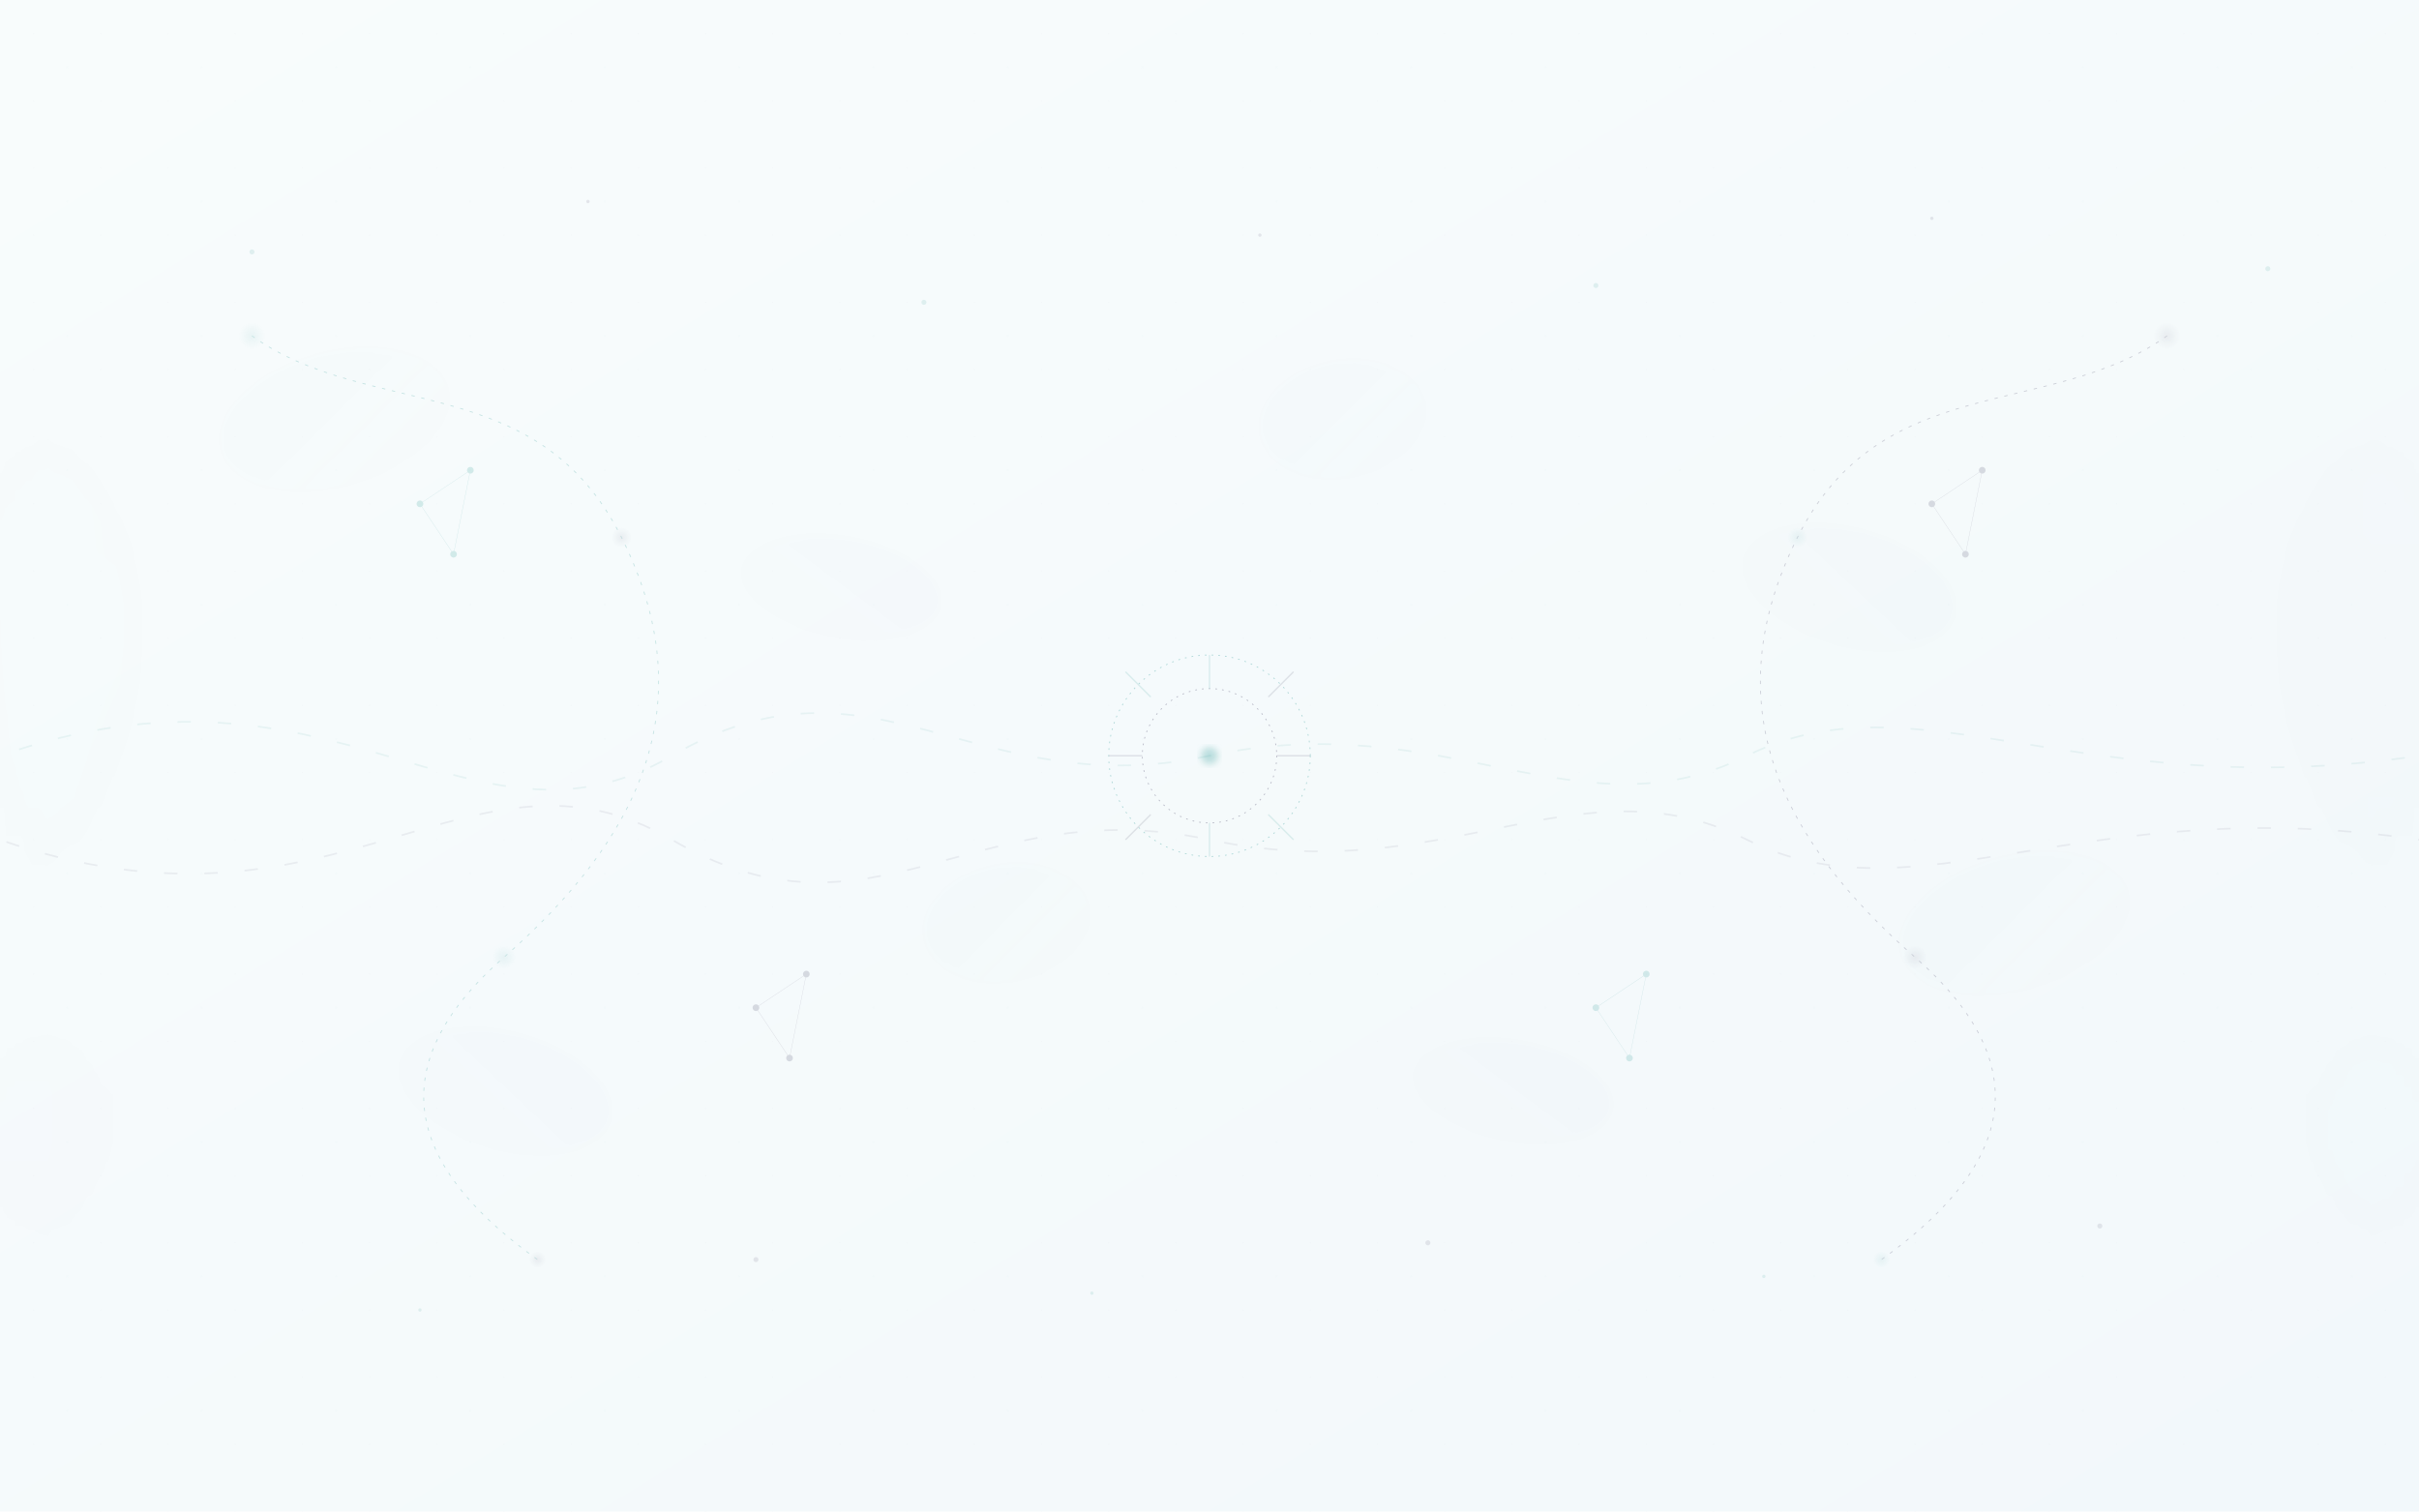
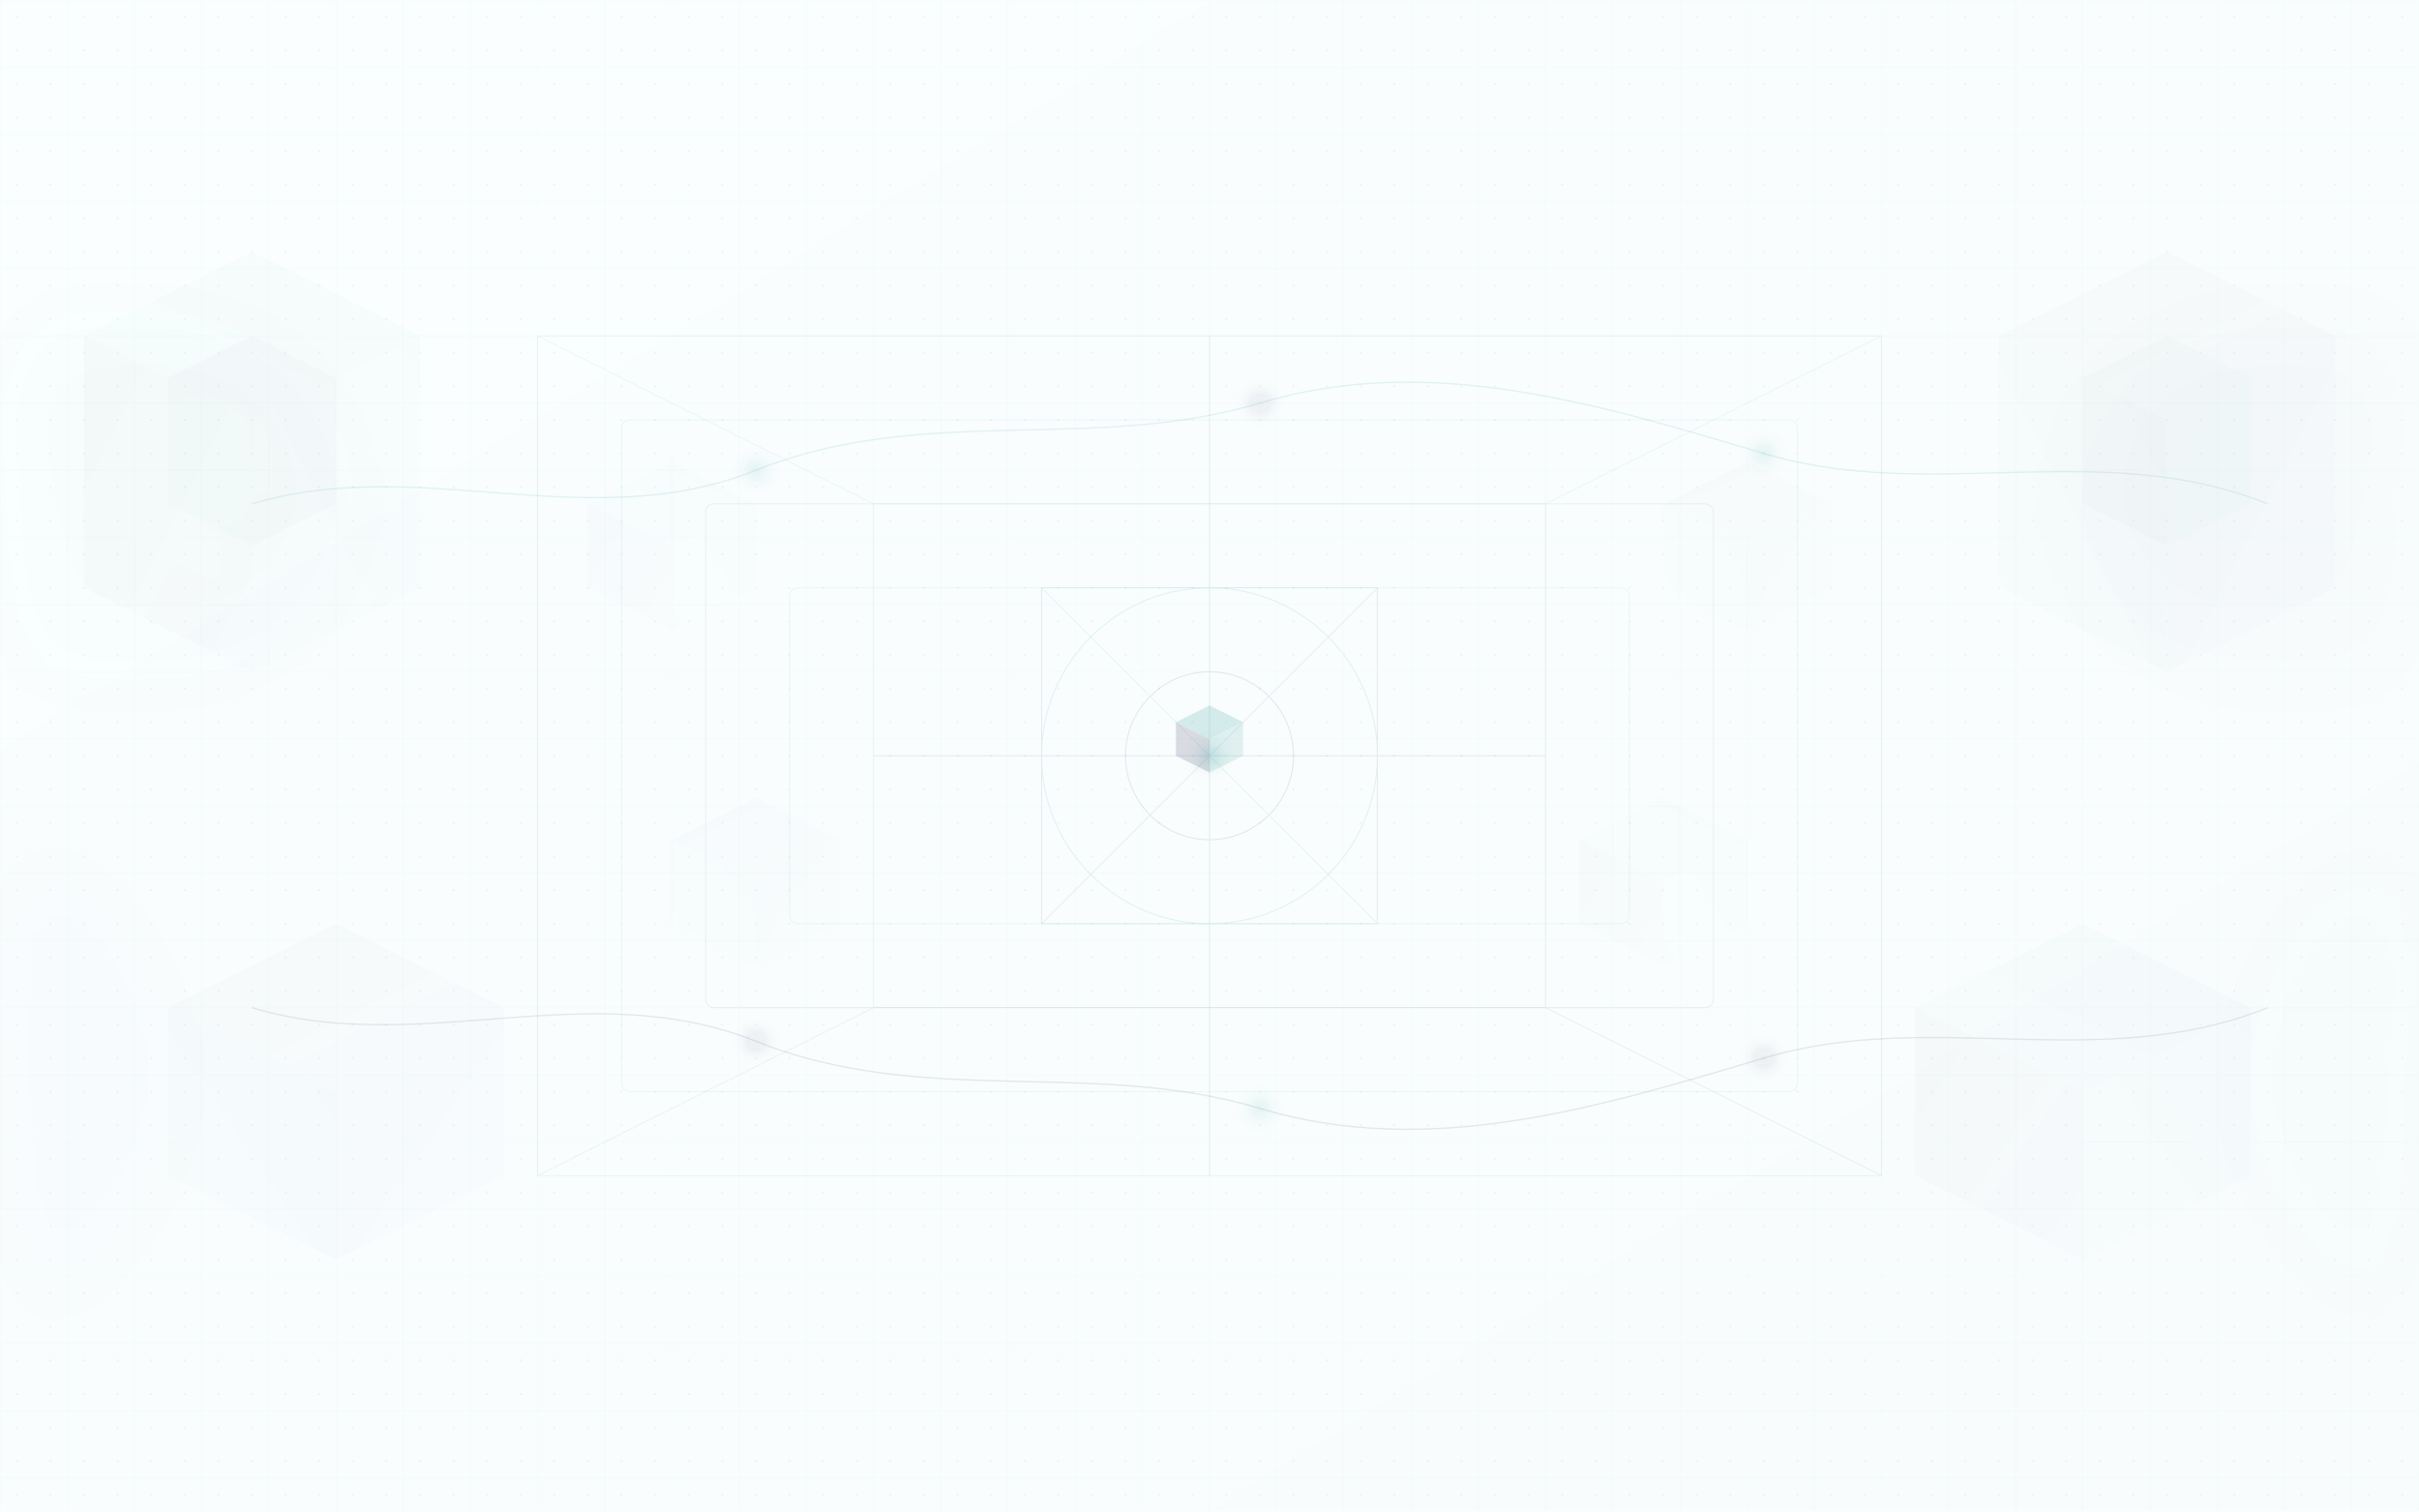
<svg xmlns="http://www.w3.org/2000/svg" width="1440" height="900" viewBox="0 0 1440 900" fill="none">
  <defs>
    <linearGradient id="bgGradient" x1="0%" y1="0%" x2="100%" y2="100%">
-       <stop offset="0%" stop-color="#f8fcfc" stop-opacity="1" />
-       <stop offset="100%" stop-color="#f2f8fb" stop-opacity="1" />
+       <stop offset="0%" stop-color="#fafefe" stop-opacity="1" />
+       <stop offset="100%" stop-color="#f8fcfd" stop-opacity="1" />
    </linearGradient>
-     <linearGradient id="timeGradient1" x1="0%" y1="0%" x2="100%" y2="100%">
-       <stop offset="0%" stop-color="#00837f" stop-opacity="0.07" />
-       <stop offset="100%" stop-color="#00837f" stop-opacity="0.01" />
+     <linearGradient id="blueGradient" x1="0%" y1="0%" x2="100%" y2="100%">
+       <stop offset="0%" stop-color="#241e46" stop-opacity="0.08" />
+       <stop offset="100%" stop-color="#241e46" stop-opacity="0.03" />
    </linearGradient>
-     <linearGradient id="timeGradient2" x1="100%" y1="0%" x2="0%" y2="100%">
-       <stop offset="0%" stop-color="#241e46" stop-opacity="0.07" />
-       <stop offset="100%" stop-color="#241e46" stop-opacity="0.01" />
+     <linearGradient id="tealGradient" x1="100%" y1="0%" x2="0%" y2="100%">
+       <stop offset="0%" stop-color="#00837f" stop-opacity="0.08" />
+       <stop offset="100%" stop-color="#00837f" stop-opacity="0.03" />
    </linearGradient>
-     <radialGradient id="sparkTeal" cx="50%" cy="50%" r="50%" fx="50%" fy="50%">
-       <stop offset="0%" stop-color="#00837f" stop-opacity="0.3" />
-       <stop offset="100%" stop-color="#00837f" stop-opacity="0" />
-     </radialGradient>
-     <radialGradient id="sparkBlue" cx="50%" cy="50%" r="50%" fx="50%" fy="50%">
-       <stop offset="0%" stop-color="#241e46" stop-opacity="0.3" />
-       <stop offset="100%" stop-color="#241e46" stop-opacity="0" />
-     </radialGradient>
-     <filter id="softGlow" x="-20%" y="-20%" width="140%" height="140%">
-       <feGaussianBlur in="SourceGraphic" stdDeviation="2" />
+     <pattern id="gridPattern" width="40" height="40" patternUnits="userSpaceOnUse">
+       <rect width="40" height="40" fill="none" stroke="#00837f" stroke-width="0.4" opacity="0.1" />
+     </pattern>
+     <pattern id="dotPattern" width="20" height="20" patternUnits="userSpaceOnUse">
+       <circle cx="10" cy="10" r="0.6" fill="#241e46" opacity="0.1" />
+     </pattern>
+     <filter id="softGlow" x="-50%" y="-50%" width="200%" height="200%">
+       <feGaussianBlur in="SourceGraphic" stdDeviation="5" />
    </filter>
-     <filter id="blurEffect" x="-50%" y="-50%" width="200%" height="200%">
+     <filter id="edgeBlur" x="-50%" y="-50%" width="200%" height="200%">
      <feGaussianBlur in="SourceGraphic" stdDeviation="30" />
    </filter>
-     <pattern id="timePatternDots" width="80" height="80" patternUnits="userSpaceOnUse">
-       <circle cx="40" cy="40" r="0.5" fill="#00837f" opacity="0.1" />
-       <circle cx="20" cy="20" r="0.3" fill="#241e46" opacity="0.1" />
-       <circle cx="60" cy="20" r="0.3" fill="#241e46" opacity="0.1" />
-       <circle cx="20" cy="60" r="0.3" fill="#241e46" opacity="0.1" />
-       <circle cx="60" cy="60" r="0.3" fill="#241e46" opacity="0.1" />
-     </pattern>
  </defs>
  <rect width="1440" height="900" fill="url(#bgGradient)" />
-   <rect width="1440" height="900" fill="url(#timePatternDots)" opacity="0.2" />
-   <g opacity="0.3" filter="url(#blurEffect)">
-     <path d="M-200,250 C0,150 150,350 0,550 C-150,750 -300,450 -200,250 Z" fill="url(#timeGradient1)" />
-     <path d="M-100,650 C100,550 50,750 -100,850 C-250,950 -300,750 -100,650 Z" fill="url(#timeGradient2)" />
-     <path d="M1640,250 C1440,150 1290,350 1440,550 C1590,750 1740,450 1640,250 Z" fill="url(#timeGradient2)" />
-     <path d="M1540,650 C1340,550 1390,750 1540,850 C1690,950 1740,750 1540,650 Z" fill="url(#timeGradient1)" />
+   <rect width="1440" height="900" fill="url(#dotPattern)" opacity="0.5" />
+   <rect width="1440" height="900" fill="url(#gridPattern)" opacity="0.3" />
+   <g opacity="0.2" filter="url(#edgeBlur)">
+     <rect x="-200" y="200" width="400" height="200" rx="100" fill="url(#tealGradient)" />
+     <rect x="-200" y="500" width="300" height="300" rx="150" fill="url(#blueGradient)" />
+     <rect x="1240" y="200" width="400" height="200" rx="100" fill="url(#blueGradient)" />
+     <rect x="1340" y="500" width="300" height="300" rx="150" fill="url(#tealGradient)" />
  </g>
-   <path d="M 0,450             C 200,380 280,520 400,450             C 520,380 580,480 720,450             C 860,420 940,500 1040,450             C 1140,400 1240,480 1440,450" stroke="#00837f" stroke-width="1" fill="none" opacity="0.07" stroke-dasharray="0,12,8,4" />
-   <path d="M 0,500             C 200,570 280,430 400,500            C 520,570 580,470 720,500            C 860,530 940,450 1040,500            C 1140,550 1240,470 1440,500" stroke="#241e46" stroke-width="1" fill="none" opacity="0.07" stroke-dasharray="0,4,8,12" />
-   <g opacity="0.15" filter="url(#softGlow)">
-     <ellipse cx="200" cy="250" rx="70" ry="40" transform="rotate(-15 200 250)" fill="url(#timeGradient1)" />
-     <ellipse cx="500" cy="350" rx="60" ry="30" transform="rotate(10 500 350)" fill="url(#timeGradient2)" />
-     <ellipse cx="800" cy="250" rx="50" ry="35" transform="rotate(-10 800 250)" fill="url(#timeGradient1)" />
-     <ellipse cx="1100" cy="350" rx="65" ry="35" transform="rotate(15 1100 350)" fill="url(#timeGradient2)" />
-     <ellipse cx="300" cy="650" rx="65" ry="35" transform="rotate(15 300 650)" fill="url(#timeGradient2)" />
-     <ellipse cx="600" cy="550" rx="50" ry="35" transform="rotate(-10 600 550)" fill="url(#timeGradient1)" />
-     <ellipse cx="900" cy="650" rx="60" ry="30" transform="rotate(10 900 650)" fill="url(#timeGradient2)" />
-     <ellipse cx="1200" cy="550" rx="70" ry="40" transform="rotate(-15 1200 550)" fill="url(#timeGradient1)" />
+   <g opacity="0.25">
+     <path d="M50,200 L150,150 L250,200 L150,250 Z" fill="url(#tealGradient)" />
+     <path d="M50,200 L50,350 L150,400 L150,250 Z" fill="url(#blueGradient)" />
+     <path d="M150,250 L150,400 L250,350 L250,200 Z" fill="url(#tealGradient)" opacity="0.7" />
+     <path d="M100,225 L150,200 L200,225 L150,250 Z" fill="#241e46" opacity="0.07" />
+     <path d="M100,225 L100,300 L150,325 L150,250 Z" fill="#00837f" opacity="0.07" />
+     <path d="M150,250 L150,325 L200,300 L200,225 Z" fill="#241e46" opacity="0.07" />
+     <path d="M100,600 L200,550 L300,600 L200,650 Z" fill="url(#blueGradient)" />
+     <path d="M100,600 L100,700 L200,750 L200,650 Z" fill="url(#tealGradient)" />
+     <path d="M200,650 L200,750 L300,700 L300,600 Z" fill="url(#blueGradient)" opacity="0.7" />
  </g>
-   <g opacity="0.2">
-     <path d="M 150,200               C 220,250 320,220 370,320               C 420,420 380,500 300,570               C 220,640 250,700 320,750" stroke="#00837f" stroke-width="0.5" fill="none" stroke-dasharray="2 4" />
-     <circle cx="150" cy="200" r="8" fill="url(#sparkTeal)" />
-     <circle cx="370" cy="320" r="6" fill="url(#sparkBlue)" />
-     <circle cx="300" cy="570" r="7" fill="url(#sparkTeal)" />
-     <circle cx="320" cy="750" r="5" fill="url(#sparkBlue)" />
-     <path d="M 1290,200               C 1220,250 1120,220 1070,320               C 1020,420 1060,500 1140,570               C 1220,640 1190,700 1120,750" stroke="#241e46" stroke-width="0.5" fill="none" stroke-dasharray="2 4" />
-     <circle cx="1290" cy="200" r="8" fill="url(#sparkBlue)" />
-     <circle cx="1070" cy="320" r="6" fill="url(#sparkTeal)" />
-     <circle cx="1140" cy="570" r="7" fill="url(#sparkBlue)" />
-     <circle cx="1120" cy="750" r="5" fill="url(#sparkTeal)" />
-   </g>
-   <g opacity="0.3" transform="translate(720 450)">
-     <circle cx="0" cy="0" r="60" fill="none" stroke="#00837f" stroke-width="0.5" stroke-dasharray="1 3" />
-     <circle cx="0" cy="0" r="40" fill="none" stroke="#241e46" stroke-width="0.5" stroke-dasharray="1 3" />
-     <g opacity="0.4">
-       <path d="M-50,-50 L-35,-35" stroke="#00837f" stroke-width="0.8" />
-       <path d="M50,-50 L35,-35" stroke="#241e46" stroke-width="0.8" />
-       <path d="M-50,50 L-35,35" stroke="#241e46" stroke-width="0.8" />
-       <path d="M50,50 L35,35" stroke="#00837f" stroke-width="0.8" />
-       <path d="M0,-60 L0,-40" stroke="#00837f" stroke-width="0.8" />
-       <path d="M60,0 L40,0" stroke="#241e46" stroke-width="0.8" />
-       <path d="M0,60 L0,40" stroke="#00837f" stroke-width="0.8" />
-       <path d="M-60,0 L-40,0" stroke="#241e46" stroke-width="0.8" />
-     </g>
-     <circle cx="0" cy="0" r="5" fill="#00837f" opacity="0.8" filter="url(#softGlow)" />
+   <g opacity="0.25">
+     <path d="M1190,200 L1290,150 L1390,200 L1290,250 Z" fill="url(#blueGradient)" />
+     <path d="M1190,200 L1190,350 L1290,400 L1290,250 Z" fill="url(#tealGradient)" />
+     <path d="M1290,250 L1290,400 L1390,350 L1390,200 Z" fill="url(#blueGradient)" opacity="0.7" />
+     <path d="M1240,225 L1290,200 L1340,225 L1290,250 Z" fill="#00837f" opacity="0.07" />
+     <path d="M1240,225 L1240,300 L1290,325 L1290,250 Z" fill="#241e46" opacity="0.07" />
+     <path d="M1290,250 L1290,325 L1340,300 L1340,225 Z" fill="#00837f" opacity="0.07" />
+     <path d="M1140,600 L1240,550 L1340,600 L1240,650 Z" fill="url(#tealGradient)" />
+     <path d="M1140,600 L1140,700 L1240,750 L1240,650 Z" fill="url(#blueGradient)" />
+     <path d="M1240,650 L1240,750 L1340,700 L1340,600 Z" fill="url(#tealGradient)" opacity="0.7" />
  </g>
  <g opacity="0.15">
-     <circle cx="250" cy="300" r="2" fill="#00837f" />
-     <circle cx="280" cy="280" r="2" fill="#00837f" />
-     <circle cx="270" cy="330" r="2" fill="#00837f" />
-     <path d="M250,300 L280,280 L270,330 Z" stroke="#00837f" stroke-width="0.2" fill="none" />
-     <circle cx="1150" cy="300" r="2" fill="#241e46" />
-     <circle cx="1180" cy="280" r="2" fill="#241e46" />
-     <circle cx="1170" cy="330" r="2" fill="#241e46" />
-     <path d="M1150,300 L1180,280 L1170,330 Z" stroke="#241e46" stroke-width="0.2" fill="none" />
-     <circle cx="450" cy="600" r="2" fill="#241e46" />
-     <circle cx="480" cy="580" r="2" fill="#241e46" />
-     <circle cx="470" cy="630" r="2" fill="#241e46" />
-     <path d="M450,600 L480,580 L470,630 Z" stroke="#241e46" stroke-width="0.2" fill="none" />
-     <circle cx="950" cy="600" r="2" fill="#00837f" />
-     <circle cx="980" cy="580" r="2" fill="#00837f" />
-     <circle cx="970" cy="630" r="2" fill="#00837f" />
-     <path d="M950,600 L980,580 L970,630 Z" stroke="#00837f" stroke-width="0.2" fill="none" />
+     <path d="M350,300 L400,275 L450,300 L400,325 Z" fill="url(#tealGradient)" />
+     <path d="M350,300 L350,350 L400,375 L400,325 Z" fill="url(#blueGradient)" />
+     <path d="M400,325 L400,375 L450,350 L450,300 Z" fill="url(#tealGradient)" opacity="0.7" />
+     <path d="M400,500 L450,475 L500,500 L450,525 Z" fill="url(#blueGradient)" />
+     <path d="M400,500 L400,550 L450,575 L450,525 Z" fill="url(#tealGradient)" />
+     <path d="M450,525 L450,575 L500,550 L500,500 Z" fill="url(#blueGradient)" opacity="0.7" />
+   </g>
+   <g opacity="0.15">
+     <path d="M990,300 L1040,275 L1090,300 L1040,325 Z" fill="url(#blueGradient)" />
+     <path d="M990,300 L990,350 L1040,375 L1040,325 Z" fill="url(#tealGradient)" />
+     <path d="M1040,325 L1040,375 L1090,350 L1090,300 Z" fill="url(#blueGradient)" opacity="0.7" />
+     <path d="M940,500 L990,475 L1040,500 L990,525 Z" fill="url(#tealGradient)" />
+     <path d="M940,500 L940,550 L990,575 L990,525 Z" fill="url(#blueGradient)" />
+     <path d="M990,525 L990,575 L1040,550 L1040,500 Z" fill="url(#tealGradient)" opacity="0.7" />
  </g>
  <g opacity="0.1">
-     <circle cx="150" cy="150" r="1.5" fill="#00837f" />
-     <circle cx="350" cy="120" r="1" fill="#241e46" />
-     <circle cx="550" cy="180" r="1.5" fill="#00837f" />
-     <circle cx="750" cy="140" r="1" fill="#241e46" />
-     <circle cx="950" cy="170" r="1.5" fill="#00837f" />
-     <circle cx="1150" cy="130" r="1" fill="#241e46" />
-     <circle cx="1350" cy="160" r="1.5" fill="#00837f" />
-     <circle cx="250" cy="780" r="1" fill="#00837f" />
-     <circle cx="450" cy="750" r="1.5" fill="#241e46" />
-     <circle cx="650" cy="770" r="1" fill="#00837f" />
-     <circle cx="850" cy="740" r="1.5" fill="#241e46" />
-     <circle cx="1050" cy="760" r="1" fill="#00837f" />
-     <circle cx="1250" cy="730" r="1.5" fill="#241e46" />
+     <line x1="720" y1="200" x2="720" y2="700" stroke="#00837f" stroke-width="0.5" />
+     <line x1="520" y1="450" x2="920" y2="450" stroke="#241e46" stroke-width="0.5" />
+     <circle cx="720" cy="450" r="100" stroke="#00837f" stroke-width="0.6" fill="none" />
+     <circle cx="720" cy="450" r="50" stroke="#241e46" stroke-width="0.6" fill="none" />
+     <line x1="620" y1="350" x2="820" y2="350" stroke="#00837f" stroke-width="0.5" />
+     <line x1="620" y1="550" x2="820" y2="550" stroke="#00837f" stroke-width="0.5" />
+     <line x1="620" y1="350" x2="620" y2="550" stroke="#241e46" stroke-width="0.5" />
+     <line x1="820" y1="350" x2="820" y2="550" stroke="#241e46" stroke-width="0.5" />
+     <line x1="720" y1="450" x2="620" y2="350" stroke="#00837f" stroke-width="0.4" />
+     <line x1="720" y1="450" x2="820" y2="350" stroke="#241e46" stroke-width="0.4" />
+     <line x1="720" y1="450" x2="620" y2="550" stroke="#241e46" stroke-width="0.4" />
+     <line x1="720" y1="450" x2="820" y2="550" stroke="#00837f" stroke-width="0.4" />
+   </g>
+   <g opacity="0.15">
+     <path d="M700,430 L720,420 L740,430 L720,440 Z" fill="#00837f" />
+     <path d="M700,430 L700,450 L720,460 L720,440 Z" fill="#241e46" />
+     <path d="M720,440 L720,460 L740,450 L740,430 Z" fill="#00837f" opacity="0.7" />
+   </g>
+   <g opacity="0.1">
+     <path d="M150,300 C 250,270 350,320 450,280 C 550,240 650,270 750,240 C 850,210 950,240 1050,270 C 1150,300 1250,260 1350,300" stroke="#00837f" stroke-width="0.8" fill="none" />
+     <path d="M150,600 C 250,630 350,580 450,620 C 550,660 650,630 750,660 C 850,690 950,660 1050,630 C 1150,600 1250,640 1350,600" stroke="#241e46" stroke-width="0.8" fill="none" />
+   </g>
+   <g filter="url(#softGlow)">
+     <circle cx="450" cy="280" r="4" fill="#00837f" opacity="0.25" />
+     <circle cx="750" cy="240" r="4" fill="#241e46" opacity="0.25" />
+     <circle cx="1050" cy="270" r="4" fill="#00837f" opacity="0.25" />
+     <circle cx="450" cy="620" r="4" fill="#241e46" opacity="0.25" />
+     <circle cx="750" cy="660" r="4" fill="#00837f" opacity="0.25" />
+     <circle cx="1050" cy="630" r="4" fill="#241e46" opacity="0.25" />
+     <circle cx="720" cy="450" r="5" fill="#00837f" opacity="0.3" />
+   </g>
+   <g opacity="0.08">
+     <line x1="320" y1="200" x2="1120" y2="200" stroke="#00837f" stroke-width="0.5" />
+     <line x1="320" y1="700" x2="1120" y2="700" stroke="#00837f" stroke-width="0.5" />
+     <line x1="320" y1="200" x2="320" y2="700" stroke="#241e46" stroke-width="0.5" />
+     <line x1="1120" y1="200" x2="1120" y2="700" stroke="#241e46" stroke-width="0.5" />
+     <line x1="320" y1="200" x2="520" y2="300" stroke="#00837f" stroke-width="0.4" />
+     <line x1="1120" y1="200" x2="920" y2="300" stroke="#00837f" stroke-width="0.4" />
+     <line x1="320" y1="700" x2="520" y2="600" stroke="#241e46" stroke-width="0.4" />
+     <line x1="1120" y1="700" x2="920" y2="600" stroke="#241e46" stroke-width="0.4" />
+     <line x1="520" y1="300" x2="920" y2="300" stroke="#00837f" stroke-width="0.4" />
+     <line x1="520" y1="600" x2="920" y2="600" stroke="#241e46" stroke-width="0.4" />
+     <line x1="520" y1="300" x2="520" y2="600" stroke="#00837f" stroke-width="0.4" />
+     <line x1="920" y1="300" x2="920" y2="600" stroke="#241e46" stroke-width="0.4" />
+   </g>
+   <g opacity="0.06">
+     <rect x="370" y="250" width="700" height="400" stroke="#00837f" stroke-width="0.6" fill="none" rx="5" />
+     <rect x="420" y="300" width="600" height="300" stroke="#241e46" stroke-width="0.6" fill="none" rx="5" />
+     <rect x="470" y="350" width="500" height="200" stroke="#00837f" stroke-width="0.6" fill="none" rx="5" />
  </g>
</svg>
